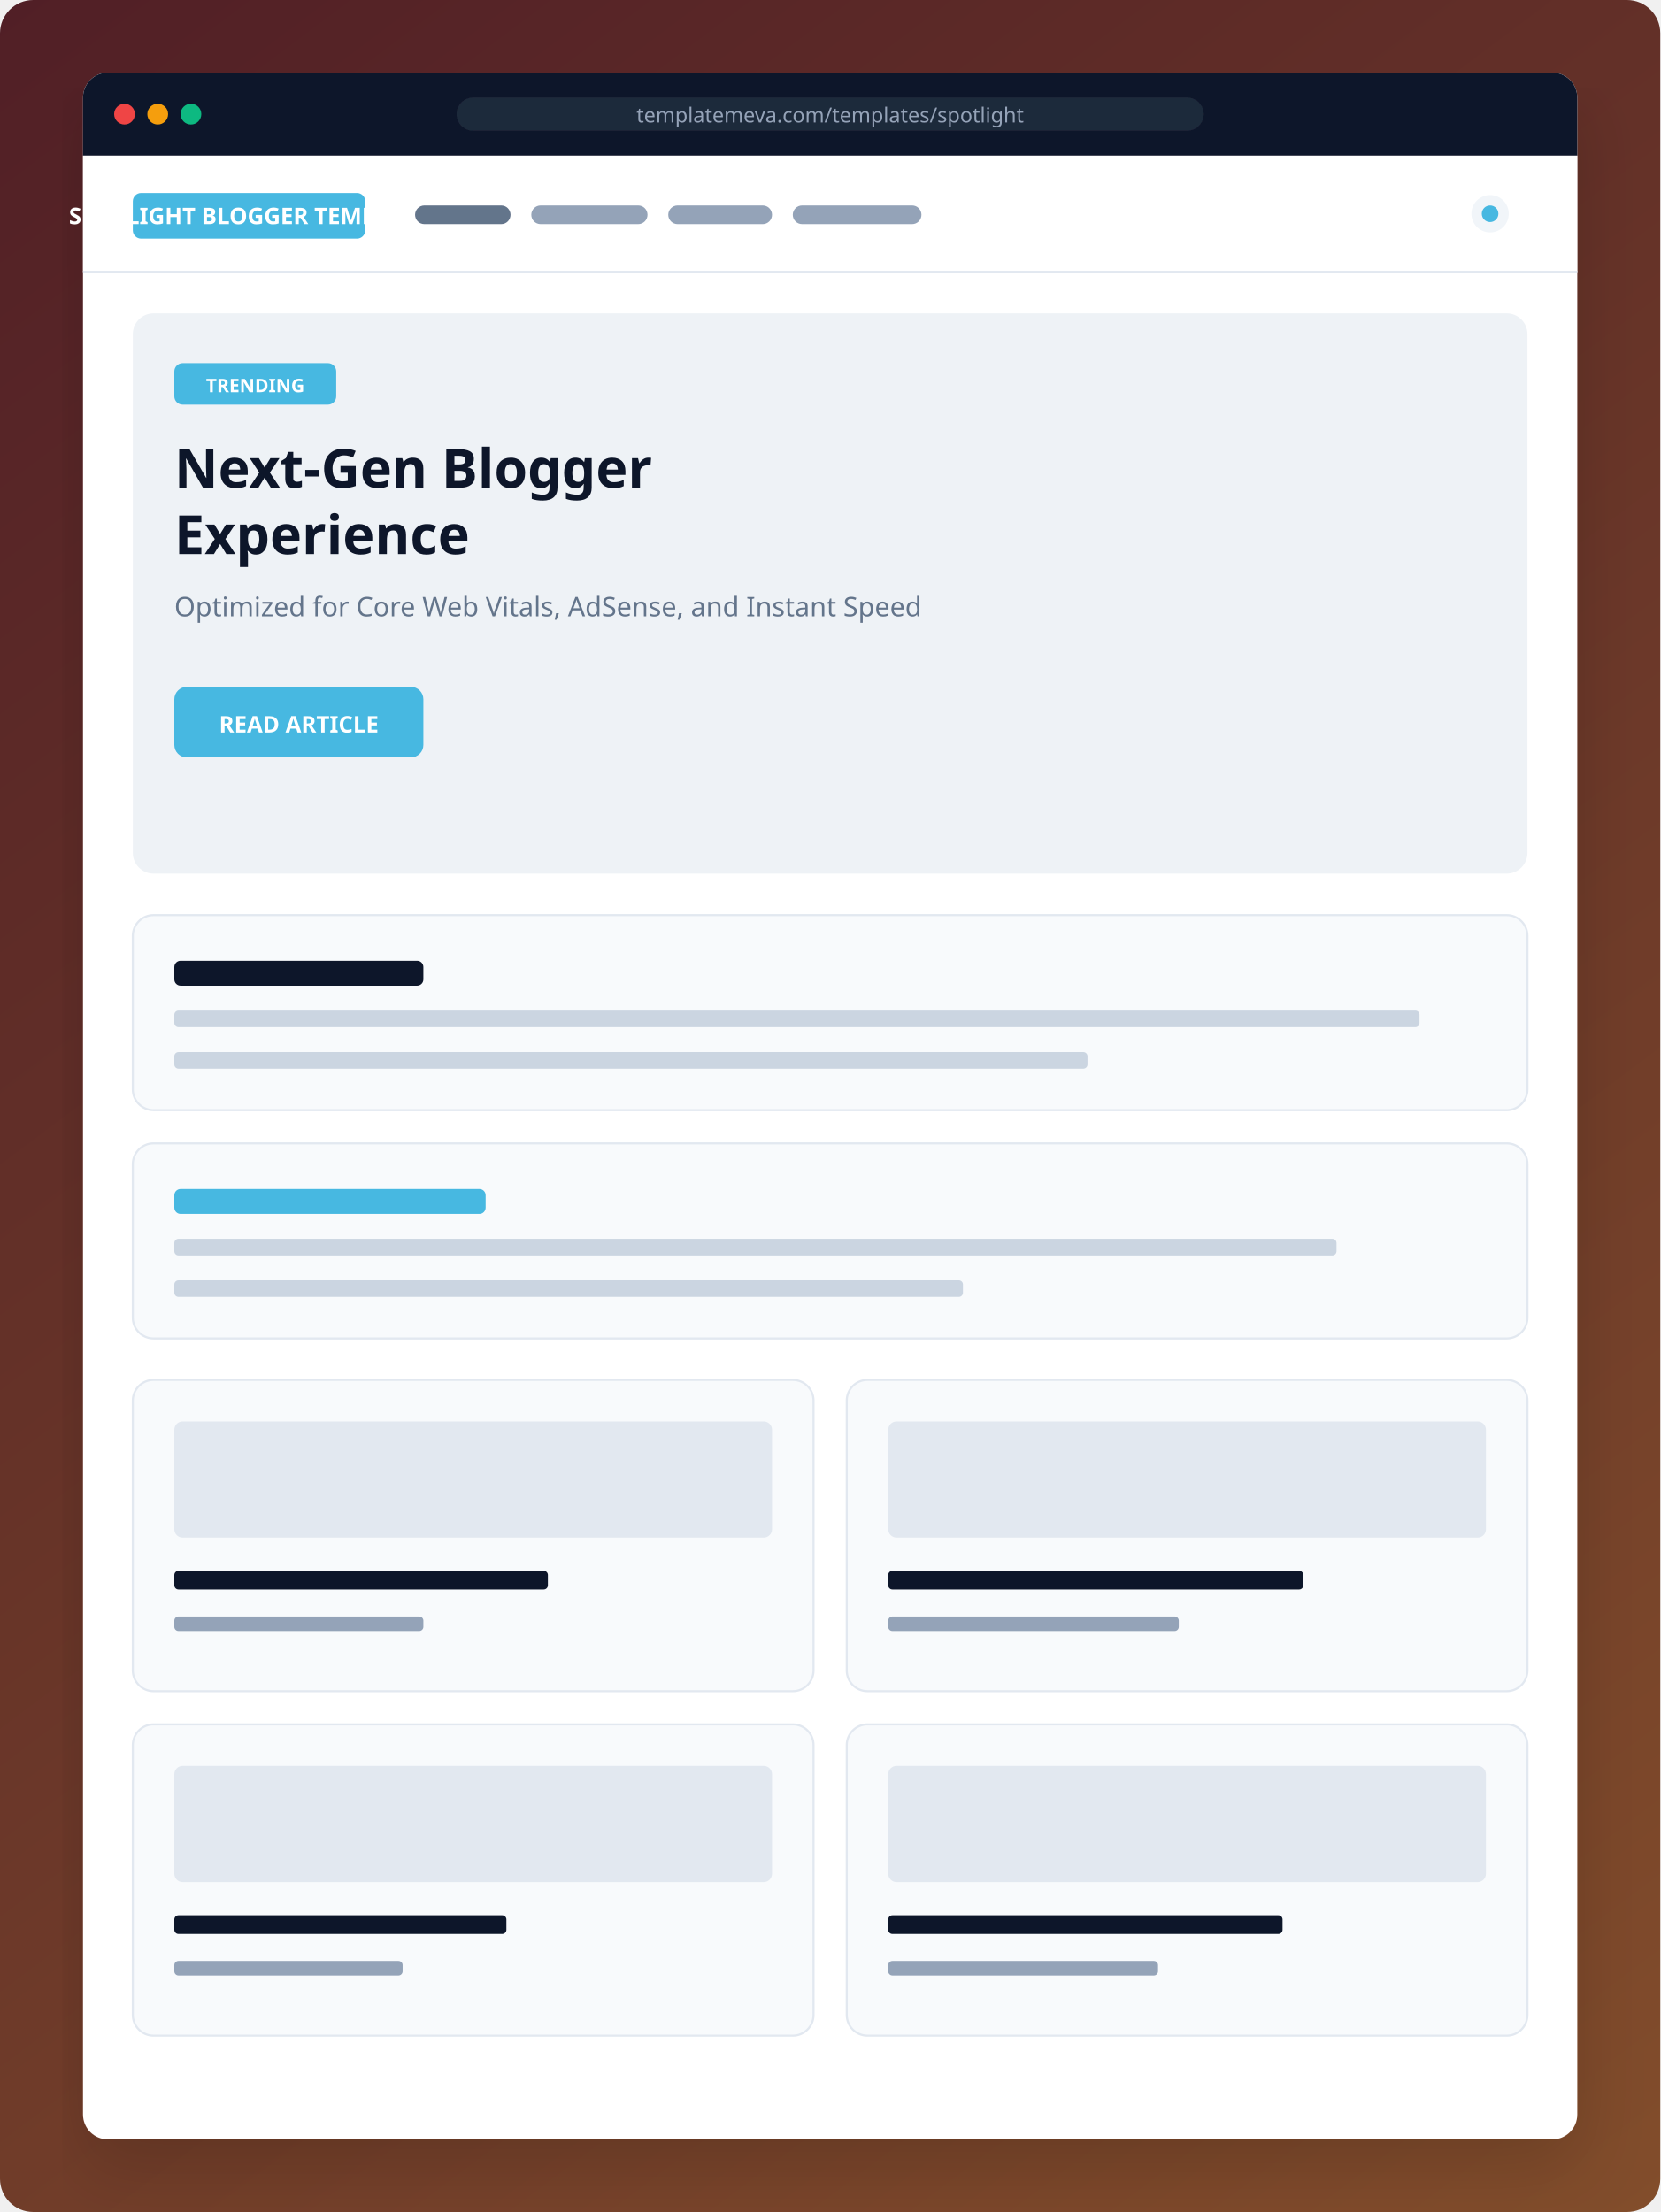
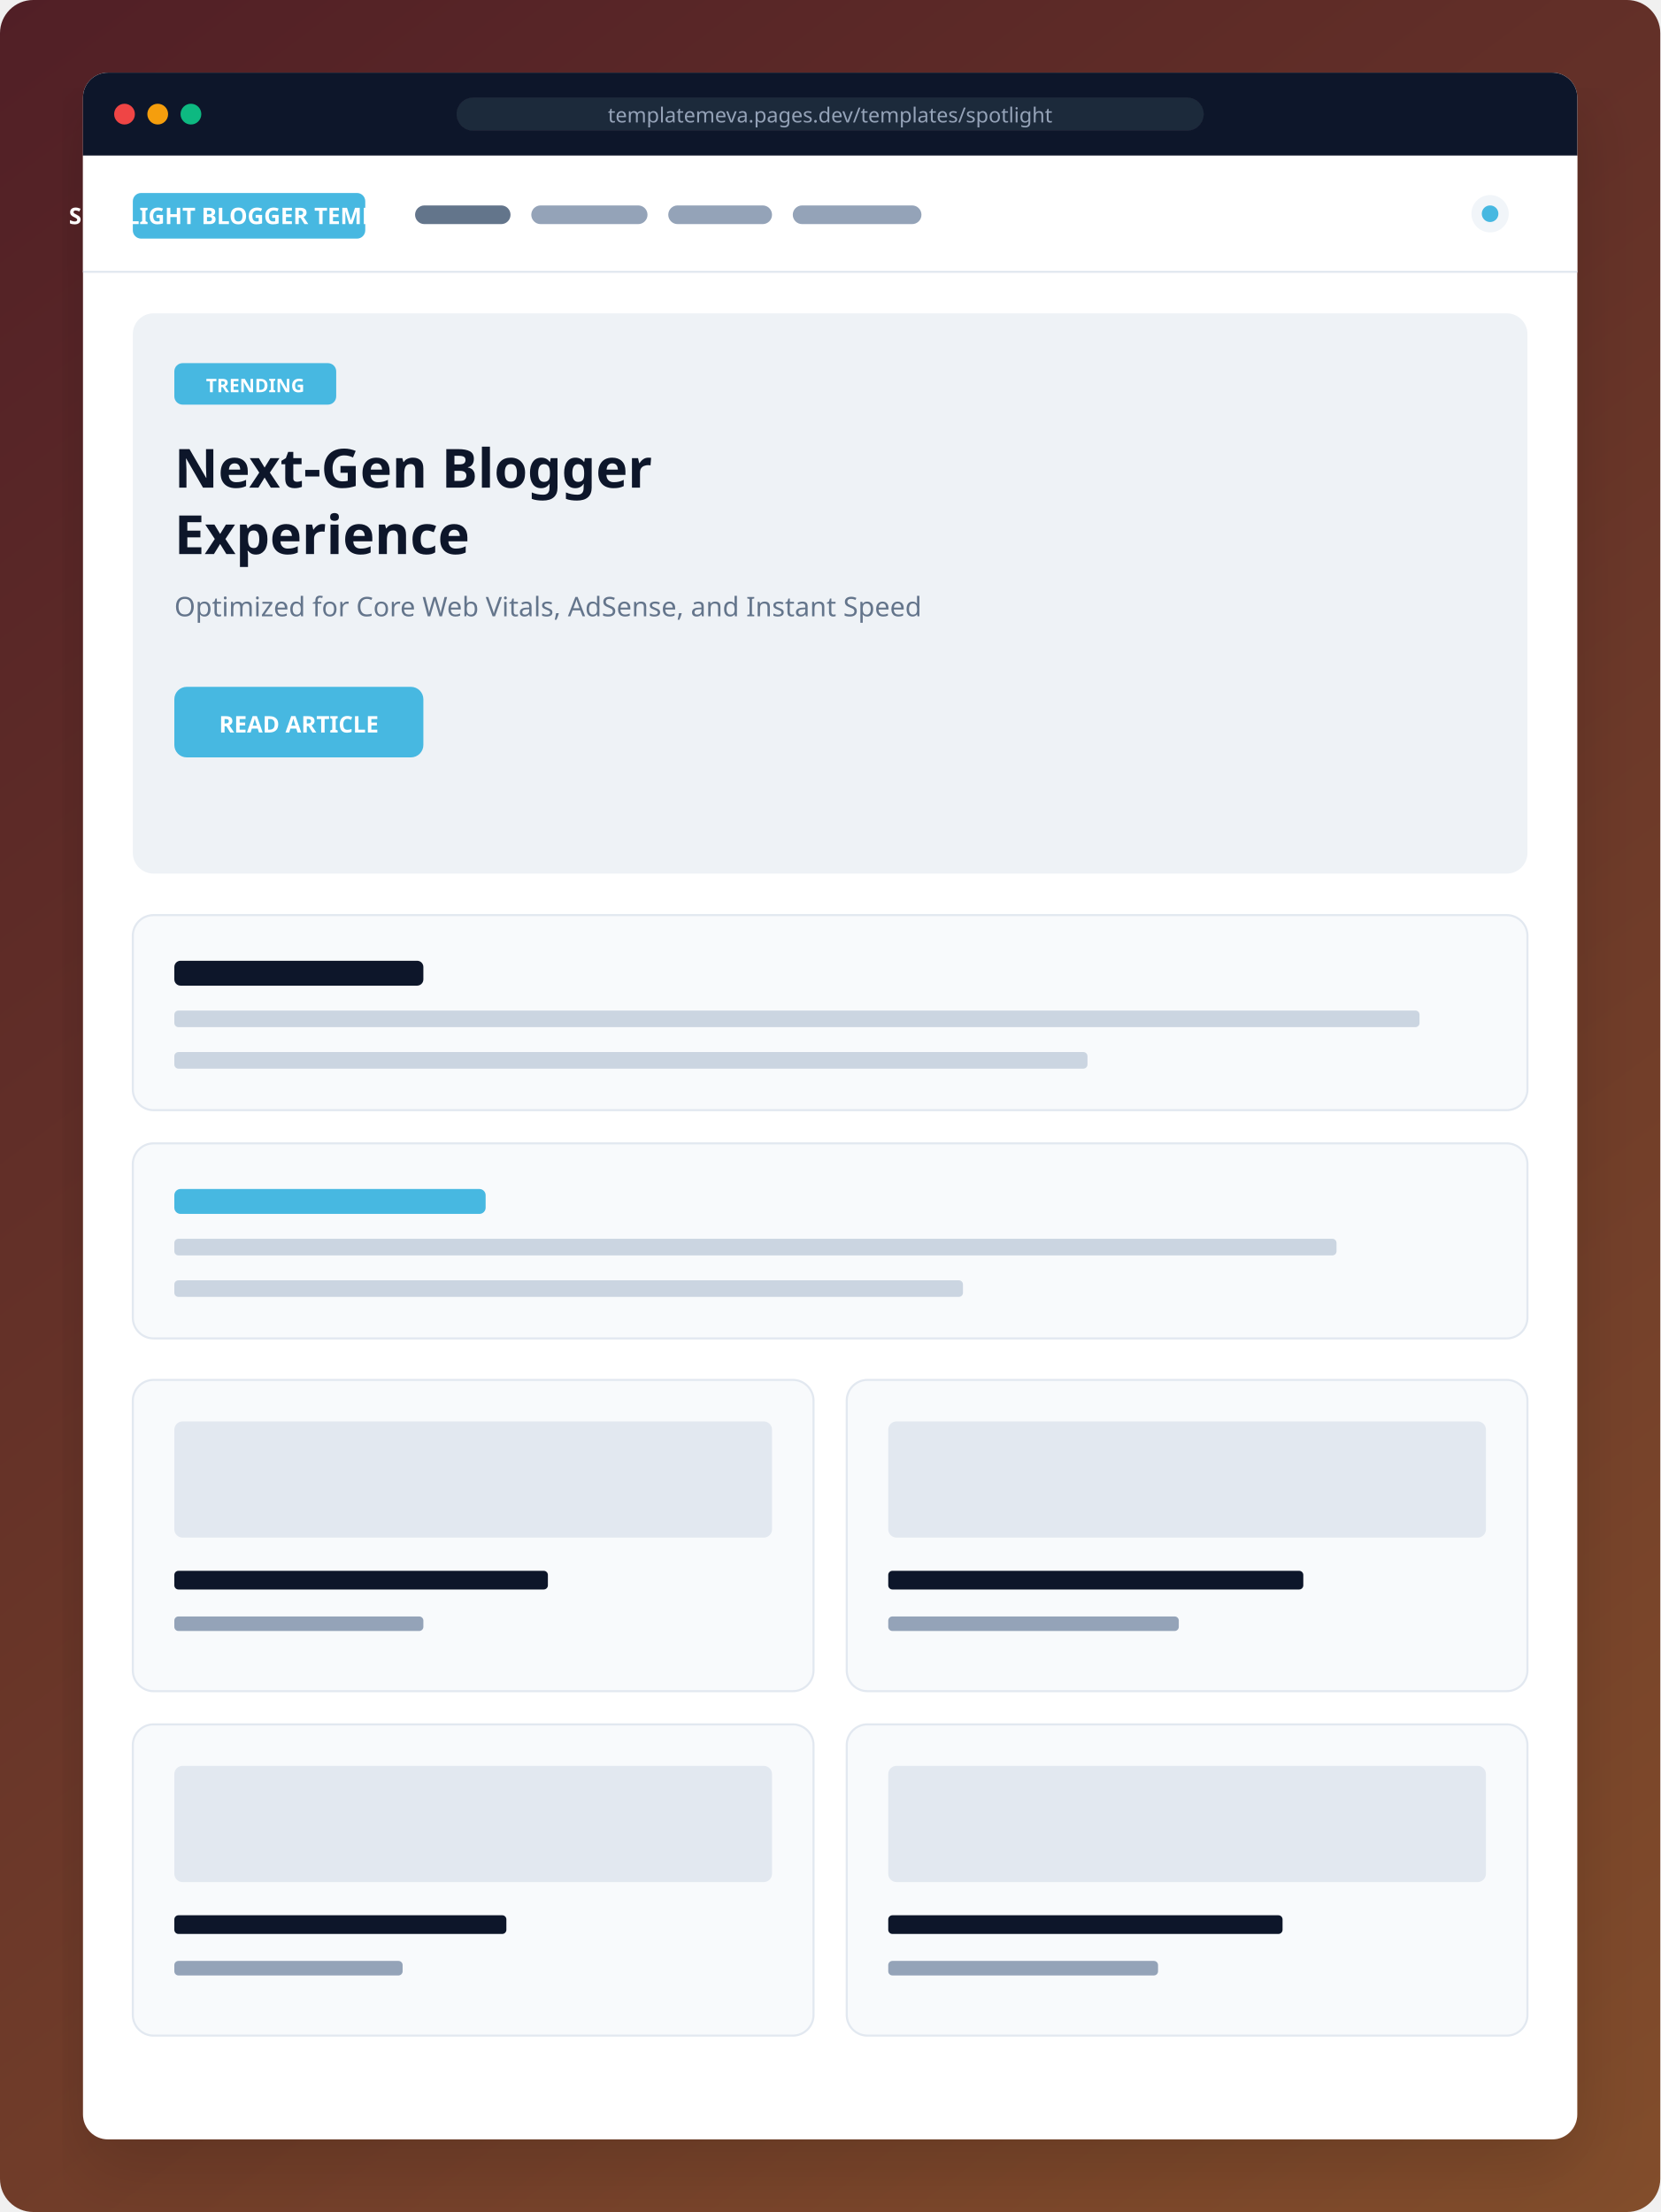
<svg xmlns="http://www.w3.org/2000/svg" viewBox="0 0 800 1066" width="800" height="1066" fill="none">
  <defs>
    <linearGradient id="bgGrad" x1="0" y1="0" x2="800" y2="1066" gradientUnits="userSpaceOnUse">
      <stop stop-color="hsl(351 45% 22%)" />
      <stop offset="1" stop-color="hsl(23 50% 34%)" />
    </linearGradient>
    <filter id="shadow" x="-10" y="-5" width="840" height="1086" filterUnits="userSpaceOnUse">
      <feDropShadow dx="0" dy="12" stdDeviation="16" flood-color="#000000" flood-opacity="0.15" />
    </filter>
  </defs>
  <rect width="800" height="1066" rx="16" fill="url(#bgGrad)" />
  <g transform="translate(40, 35)" filter="url(#shadow)">
    <rect width="720" height="996" rx="12" fill="#ffffff" />
    <path d="M0 12C0 5.373 5.373 0 12 0H708C714.627 0 720 5.373 720 12V40H0V12Z" fill="#0F172A" />
    <circle cx="20" cy="20" r="5" fill="#EF4444" />
    <circle cx="36" cy="20" r="5" fill="#F59E0B" />
    <circle cx="52" cy="20" r="5" fill="#10B981" />
    <rect x="180" y="12" width="360" height="16" rx="8" fill="#1E293B" />
-     <text x="360" y="24" font-family="system-ui, sans-serif" font-size="10" fill="#94A3B8" text-anchor="middle">templatemeva.com/templates/spotlight</text>
+     <text x="360" y="24" font-family="system-ui, sans-serif" font-size="10" fill="#94A3B8" text-anchor="middle">templatemeva.pages.dev/templates/spotlight</text>
    <rect x="0" y="40" width="720" height="56" fill="#FFFFFF" />
    <line x1="0" y1="96" x2="720" y2="96" stroke="#E2E8F0" />
    <rect x="24" y="58" width="112" height="22" rx="4" fill="hsl(196 72% 58%)" />
    <text x="80" y="73" font-family="system-ui, sans-serif" font-size="11" font-weight="bold" fill="#ffffff" text-anchor="middle">SPOTLIGHT BLOGGER TEMPLATE</text>
    <rect x="160" y="64" width="46" height="9" rx="4.5" fill="#64748B" />
    <rect x="216" y="64" width="56" height="9" rx="4.5" fill="#94A3B8" />
    <rect x="282" y="64" width="50" height="9" rx="4.5" fill="#94A3B8" />
    <rect x="342" y="64" width="62" height="9" rx="4.5" fill="#94A3B8" />
    <circle cx="678" cy="68" r="9" fill="#F1F5F9" />
    <circle cx="678" cy="68" r="4" fill="hsl(196 72% 58%)" />
    <rect x="24" y="116" width="672" height="270" rx="10" fill="#EEF2F6" />
    <rect x="44" y="140" width="78" height="20" rx="4" fill="hsl(196 72% 58%)" />
    <text x="83" y="154" font-family="system-ui, sans-serif" font-size="9" font-weight="bold" fill="#ffffff" text-anchor="middle">TRENDING</text>
    <text x="44" y="200" font-family="system-ui, sans-serif" font-size="26" font-weight="800" fill="#0F172A">Next-Gen Blogger</text>
    <text x="44" y="232" font-family="system-ui, sans-serif" font-size="26" font-weight="800" fill="#0F172A">Experience</text>
    <text x="44" y="262" font-family="system-ui, sans-serif" font-size="13" fill="#64748B">Optimized for Core Web Vitals, AdSense, and Instant Speed</text>
    <rect x="44" y="296" width="120" height="34" rx="6" fill="hsl(196 72% 58%)" />
    <text x="104" y="318" font-family="system-ui, sans-serif" font-size="11" font-weight="bold" fill="#ffffff" text-anchor="middle">READ ARTICLE</text>
    <rect x="24" y="406" width="672" height="94" rx="10" fill="#F8FAFC" stroke="#E2E8F0" />
    <rect x="44" y="428" width="120" height="12" rx="3" fill="#0F172A" />
    <rect x="44" y="452" width="600" height="8" rx="2" fill="#CBD5E1" />
    <rect x="44" y="472" width="440" height="8" rx="2" fill="#CBD5E1" />
    <rect x="24" y="516" width="672" height="94" rx="10" fill="#F8FAFC" stroke="#E2E8F0" />
    <rect x="44" y="538" width="150" height="12" rx="3" fill="hsl(196 72% 58%)" />
    <rect x="44" y="562" width="560" height="8" rx="2" fill="#CBD5E1" />
    <rect x="44" y="582" width="380" height="8" rx="2" fill="#CBD5E1" />
    <rect x="24" y="630" width="328" height="150" rx="10" fill="#F8FAFC" stroke="#E2E8F0" />
    <rect x="44" y="650" width="288" height="56" rx="4" fill="#E2E8F0" />
    <rect x="44" y="722" width="180" height="9" rx="2" fill="#0F172A" />
    <rect x="44" y="744" width="120" height="7" rx="2" fill="#94A3B8" />
    <rect x="368" y="630" width="328" height="150" rx="10" fill="#F8FAFC" stroke="#E2E8F0" />
    <rect x="388" y="650" width="288" height="56" rx="4" fill="#E2E8F0" />
    <rect x="388" y="722" width="200" height="9" rx="2" fill="#0F172A" />
    <rect x="388" y="744" width="140" height="7" rx="2" fill="#94A3B8" />
    <rect x="24" y="796" width="328" height="150" rx="10" fill="#F8FAFC" stroke="#E2E8F0" />
    <rect x="44" y="816" width="288" height="56" rx="4" fill="#E2E8F0" />
    <rect x="44" y="888" width="160" height="9" rx="2" fill="#0F172A" />
    <rect x="44" y="910" width="110" height="7" rx="2" fill="#94A3B8" />
    <rect x="368" y="796" width="328" height="150" rx="10" fill="#F8FAFC" stroke="#E2E8F0" />
    <rect x="388" y="816" width="288" height="56" rx="4" fill="#E2E8F0" />
    <rect x="388" y="888" width="190" height="9" rx="2" fill="#0F172A" />
    <rect x="388" y="910" width="130" height="7" rx="2" fill="#94A3B8" />
  </g>
</svg>
